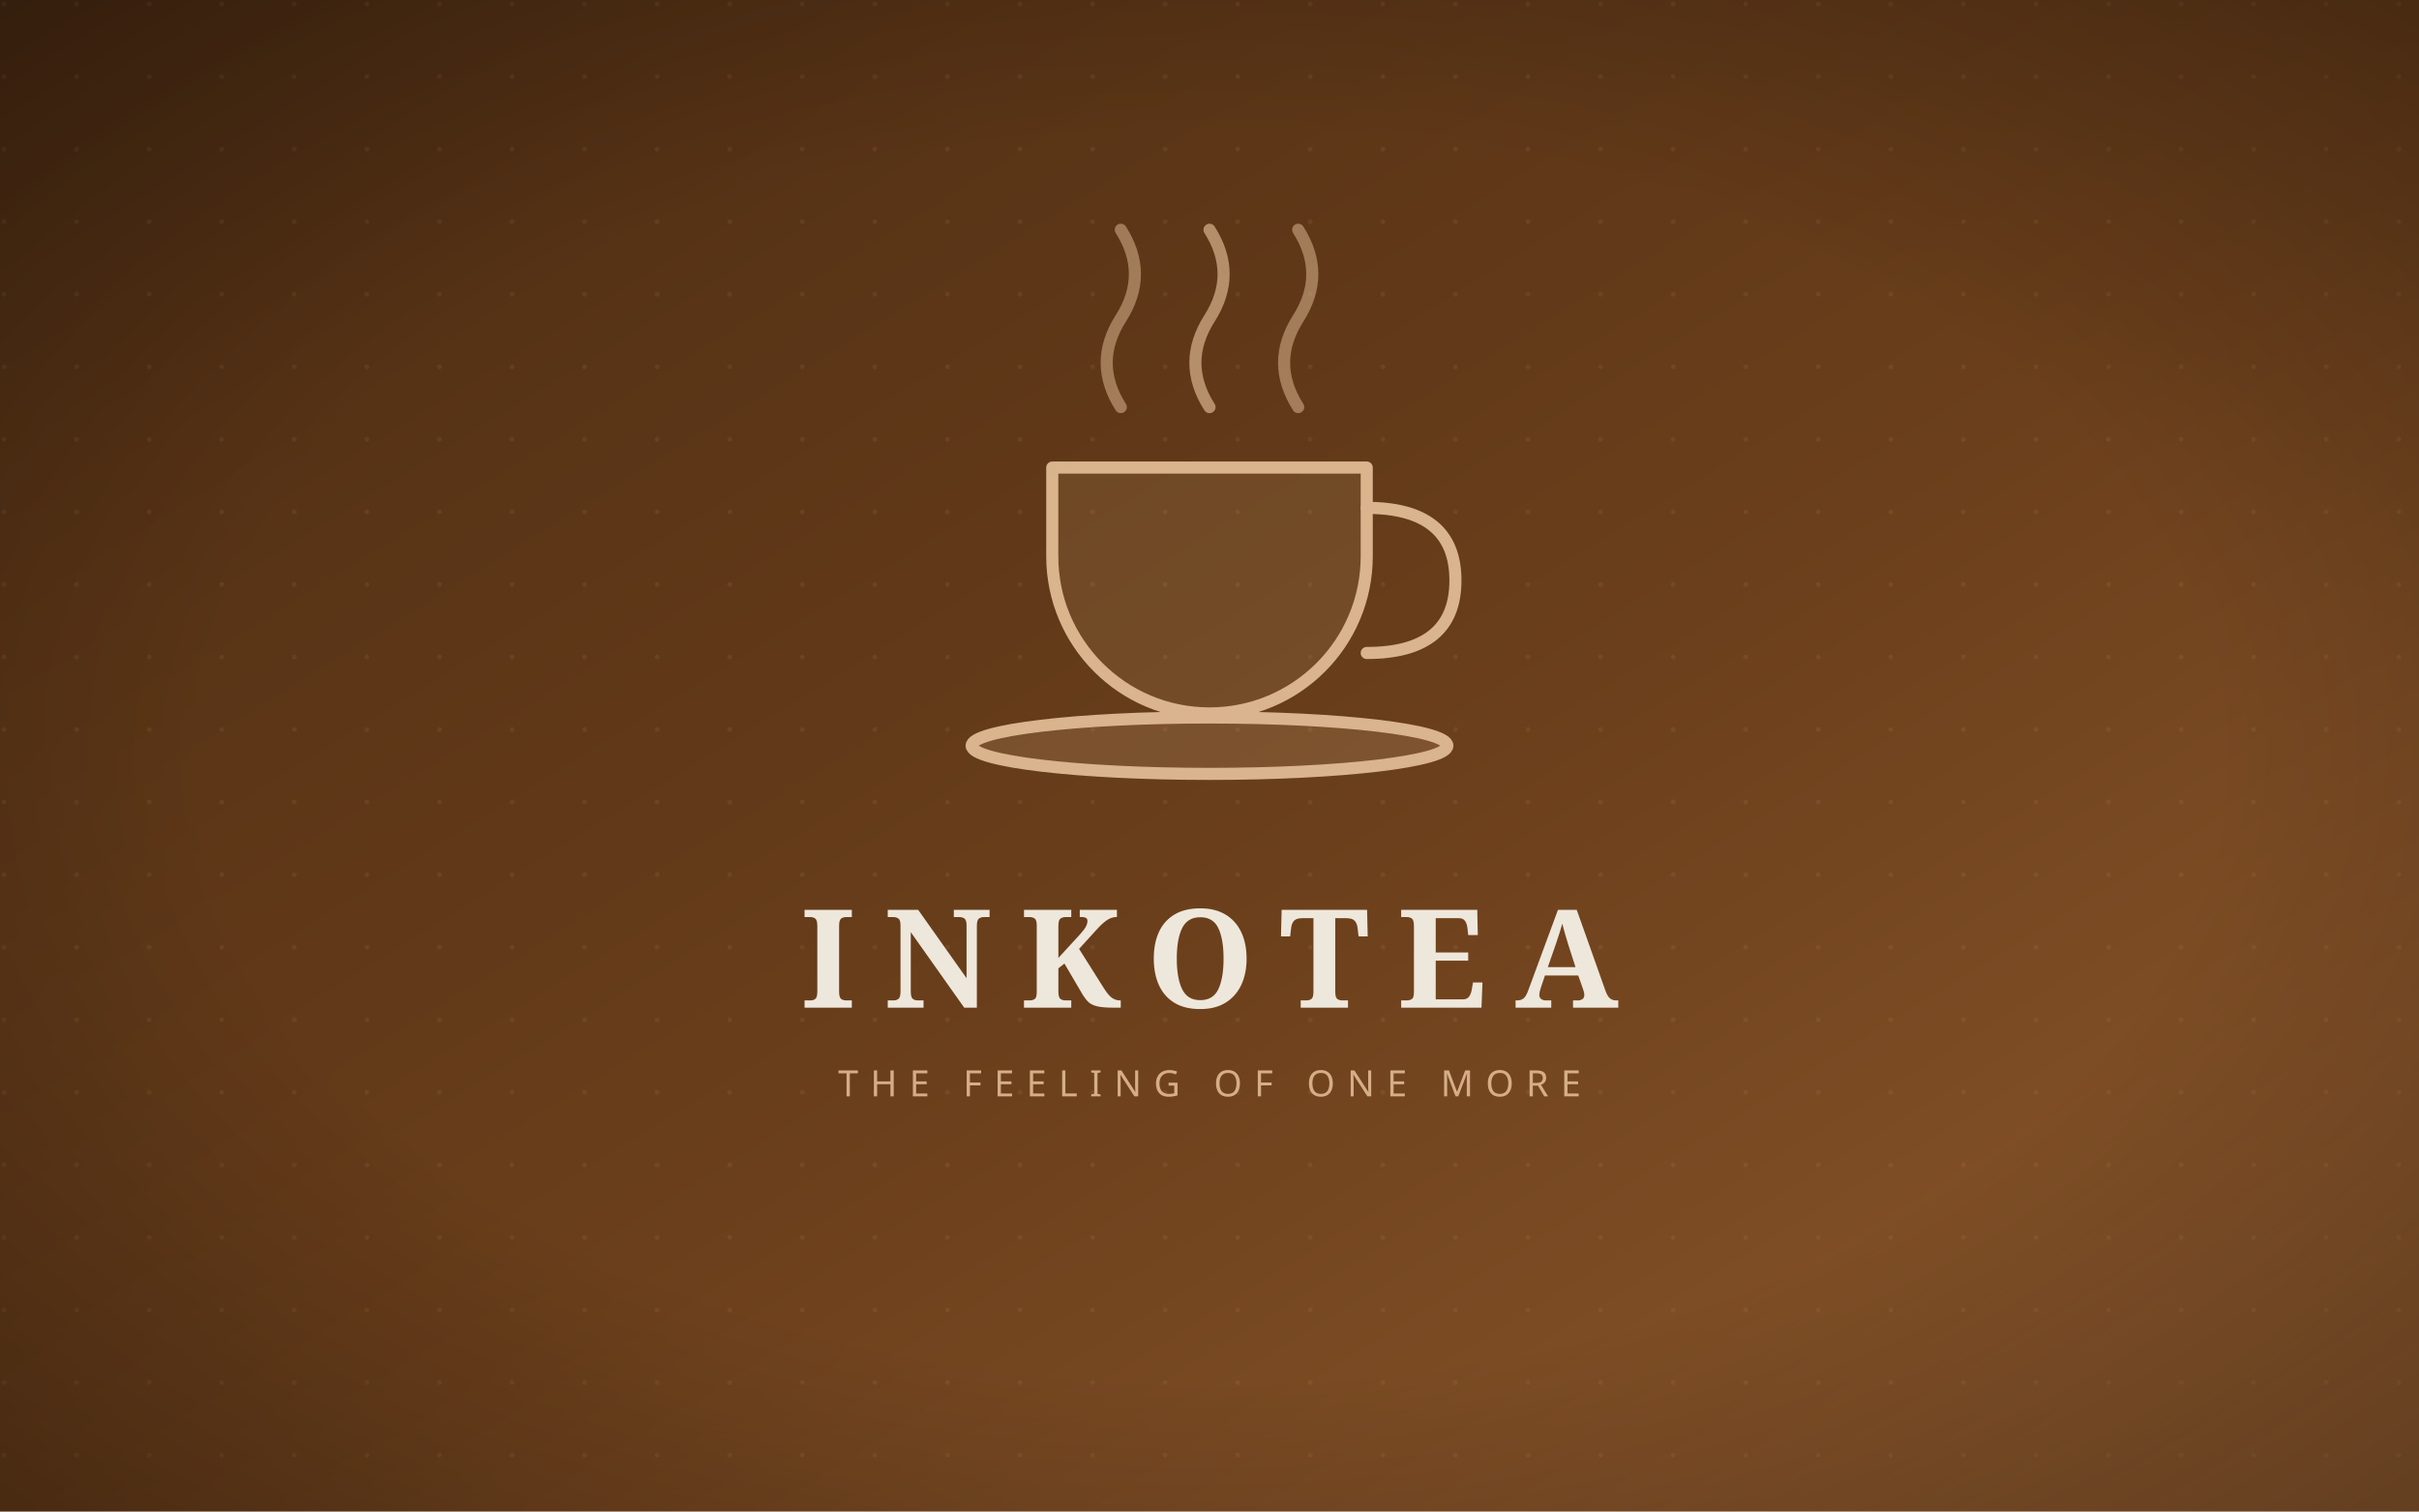
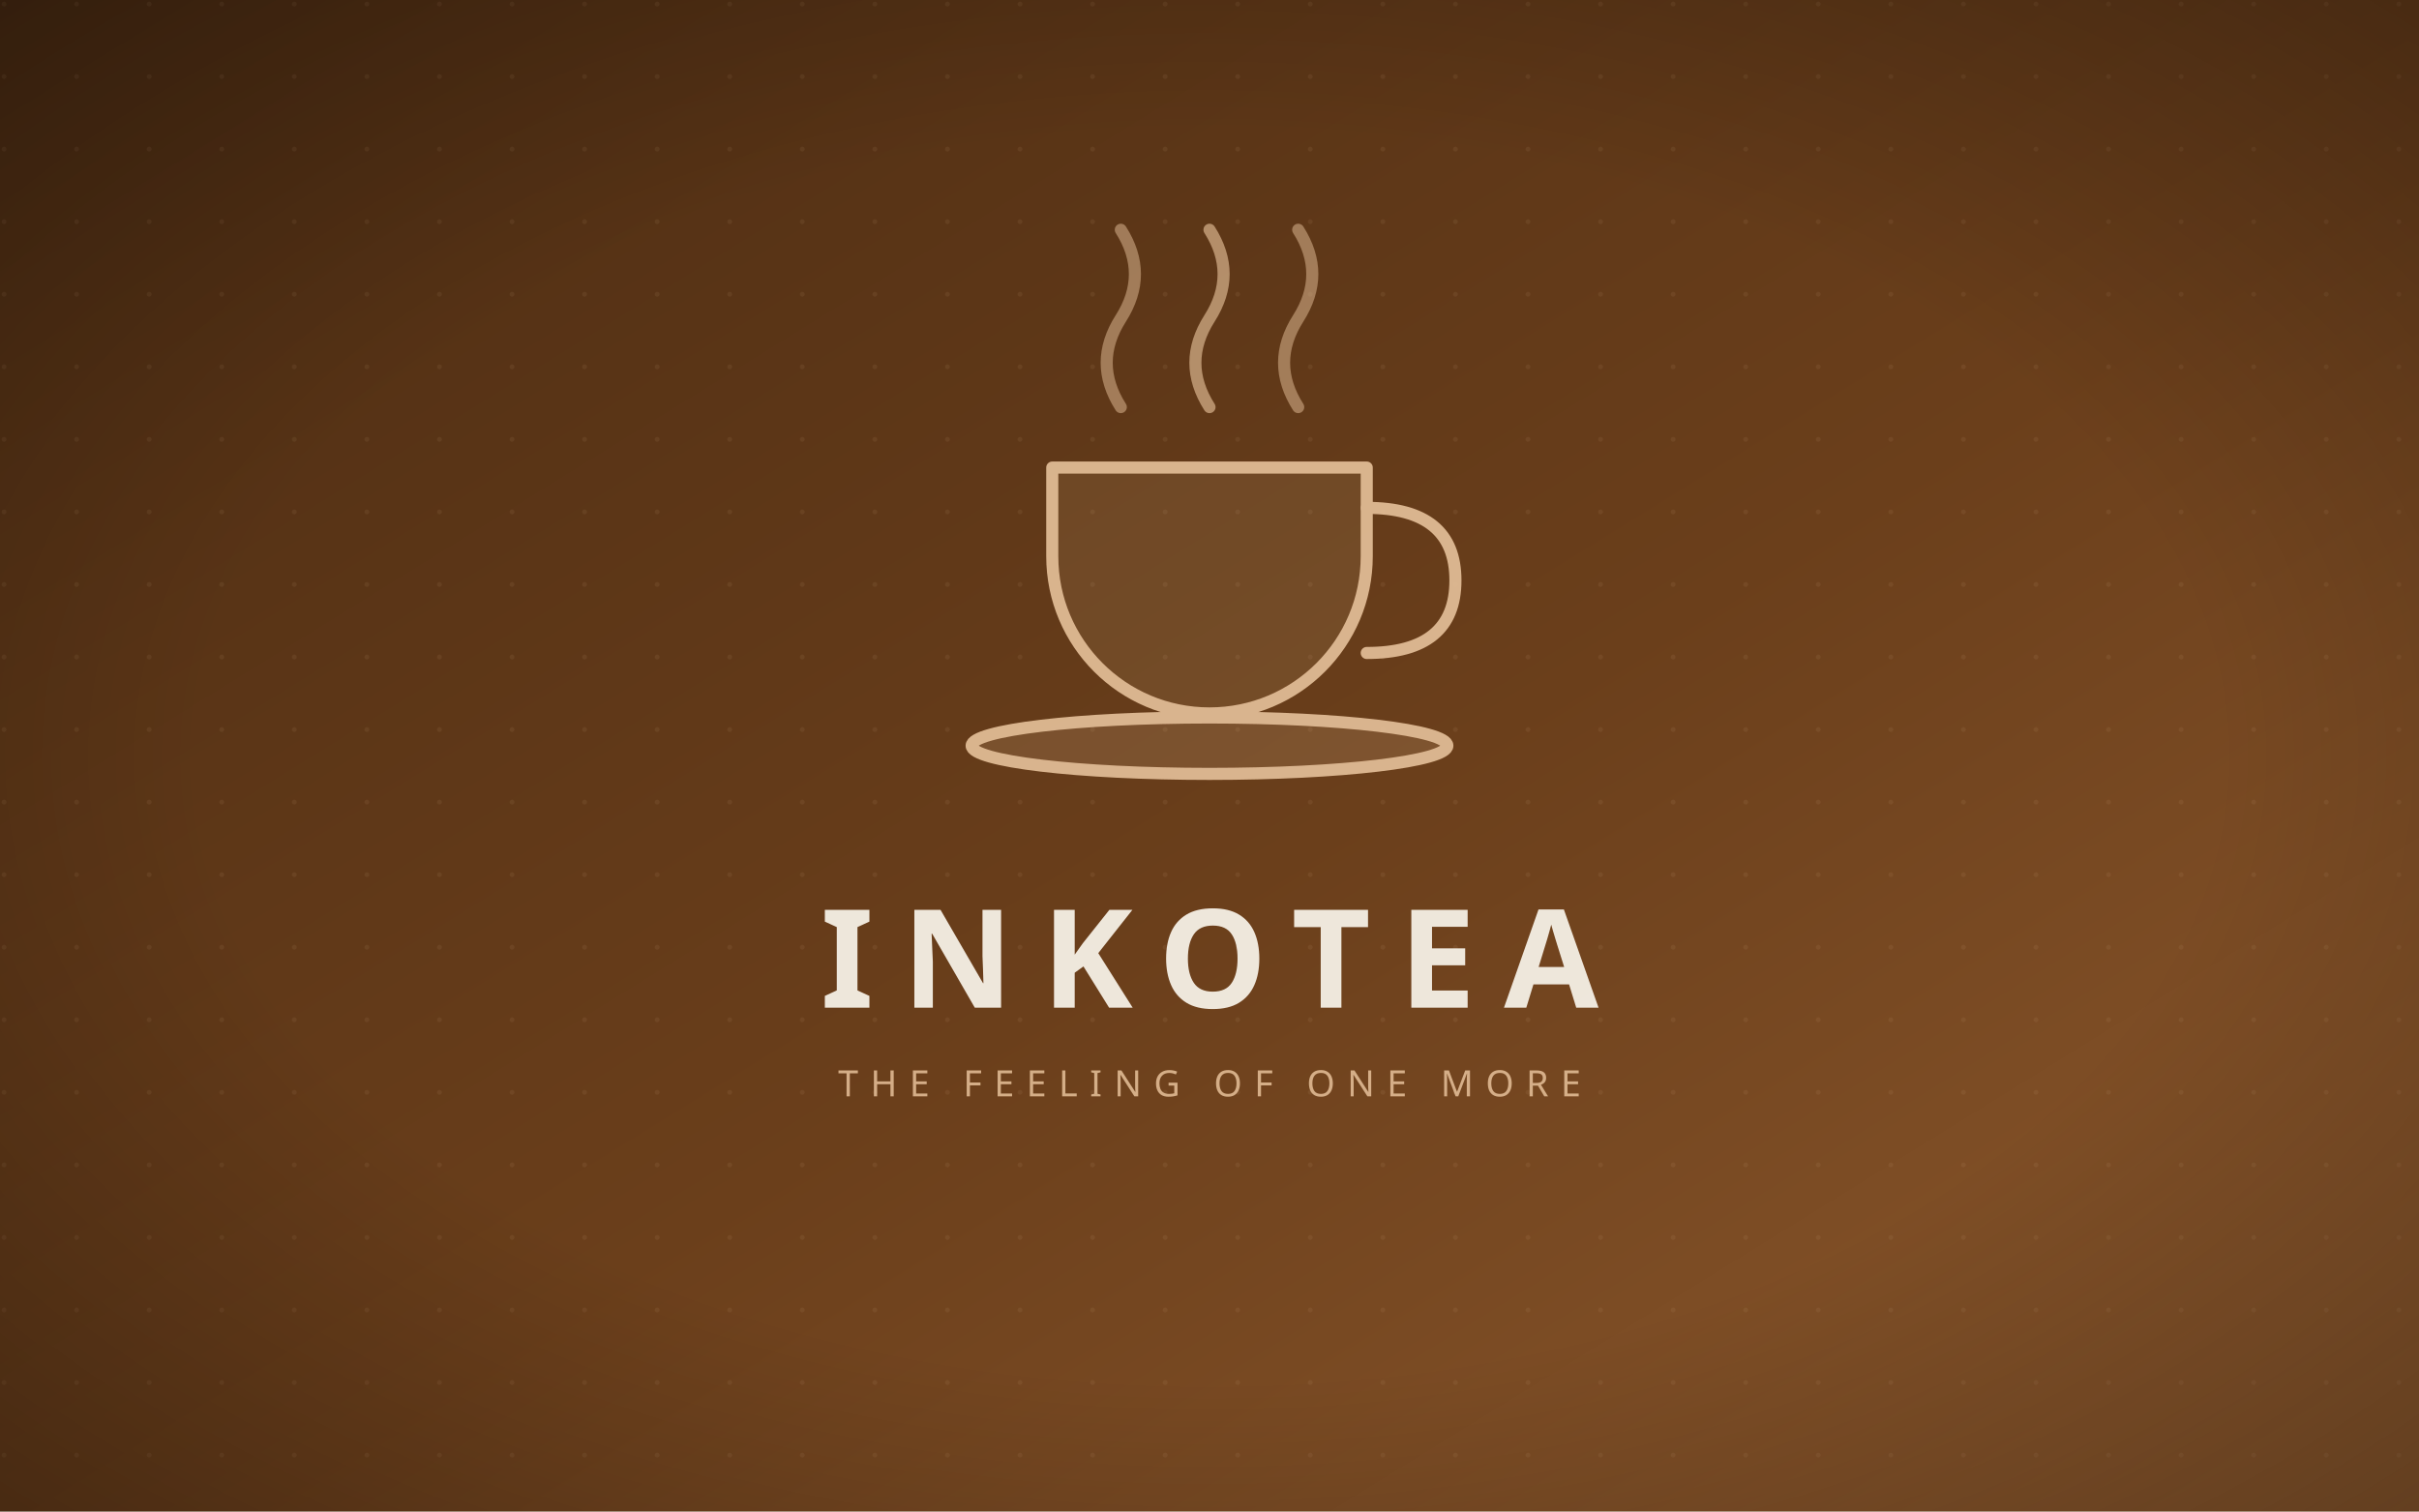
<svg xmlns="http://www.w3.org/2000/svg" viewBox="0 0 1200 750" preserveAspectRatio="xMidYMid slice" role="img" aria-label="INKOTEA placeholder">
  <defs>
    <linearGradient id="bg" x1="0" y1="0" x2="1" y2="1">
      <stop offset="0" stop-color="#4A2B12" />
      <stop offset="0.55" stop-color="#6B3F1B" />
      <stop offset="1" stop-color="#8E5A2E" />
    </linearGradient>
    <radialGradient id="vignette" cx="0.5" cy="0.5" r="0.75">
      <stop offset="0.55" stop-color="#000" stop-opacity="0" />
      <stop offset="1" stop-color="#000" stop-opacity="0.35" />
    </radialGradient>
    <pattern id="dots" x="0" y="0" width="36" height="36" patternUnits="userSpaceOnUse">
      <circle cx="2" cy="2" r="1.2" fill="#E6C19A" fill-opacity="0.08" />
    </pattern>
  </defs>
  <rect width="1200" height="750" fill="url(#bg)" />
  <rect width="1200" height="750" fill="url(#dots)" />
  <rect width="1200" height="750" fill="url(#vignette)" />
  <g transform="translate(600 320)" fill="none" stroke="#E6C19A" stroke-width="6" stroke-linecap="round" stroke-linejoin="round" opacity="0.9">
    <path d="M-44 -118 q-14 -22 0 -44 q14 -22 0 -44" stroke-opacity="0.55" />
    <path d="M0 -118 q-14 -22 0 -44 q14 -22 0 -44" stroke-opacity="0.7" />
    <path d="M44 -118 q-14 -22 0 -44 q14 -22 0 -44" stroke-opacity="0.55" />
    <path d="M-78 -88 h156 v44 a78 78 0 0 1 -78 78 a78 78 0 0 1 -78 -78 z" fill="#E6C19A" fill-opacity="0.12" />
    <path d="M78 -68 q44 0 44 36 q0 36 -44 36" />
    <ellipse cx="0" cy="50" rx="118" ry="14" fill="#E6C19A" fill-opacity="0.18" />
  </g>
-   <text x="600" y="500" text-anchor="middle" font-family="'Playfair Display', serif" font-size="68" font-weight="700" letter-spacing="14" fill="#F5EFE5" opacity="0.95">
+   <text x="600" y="500" text-anchor="middle" font-family="'Oswald', sans-serif" font-size="68" font-weight="700" letter-spacing="14" fill="#F5EFE5" opacity="0.95">
    INKOTEA
  </text>
-   <text x="600" y="544" text-anchor="middle" font-family="Calibri, Segoe UI, sans-serif" font-size="18" font-weight="500" letter-spacing="6" fill="#E6C19A" opacity="0.85">
+   <text x="600" y="544" text-anchor="middle" font-family="'Oswald', sans-serif" font-size="18" font-weight="500" letter-spacing="6" fill="#E6C19A" opacity="0.85">
    THE FEELING OF ONE MORE
  </text>
</svg>
